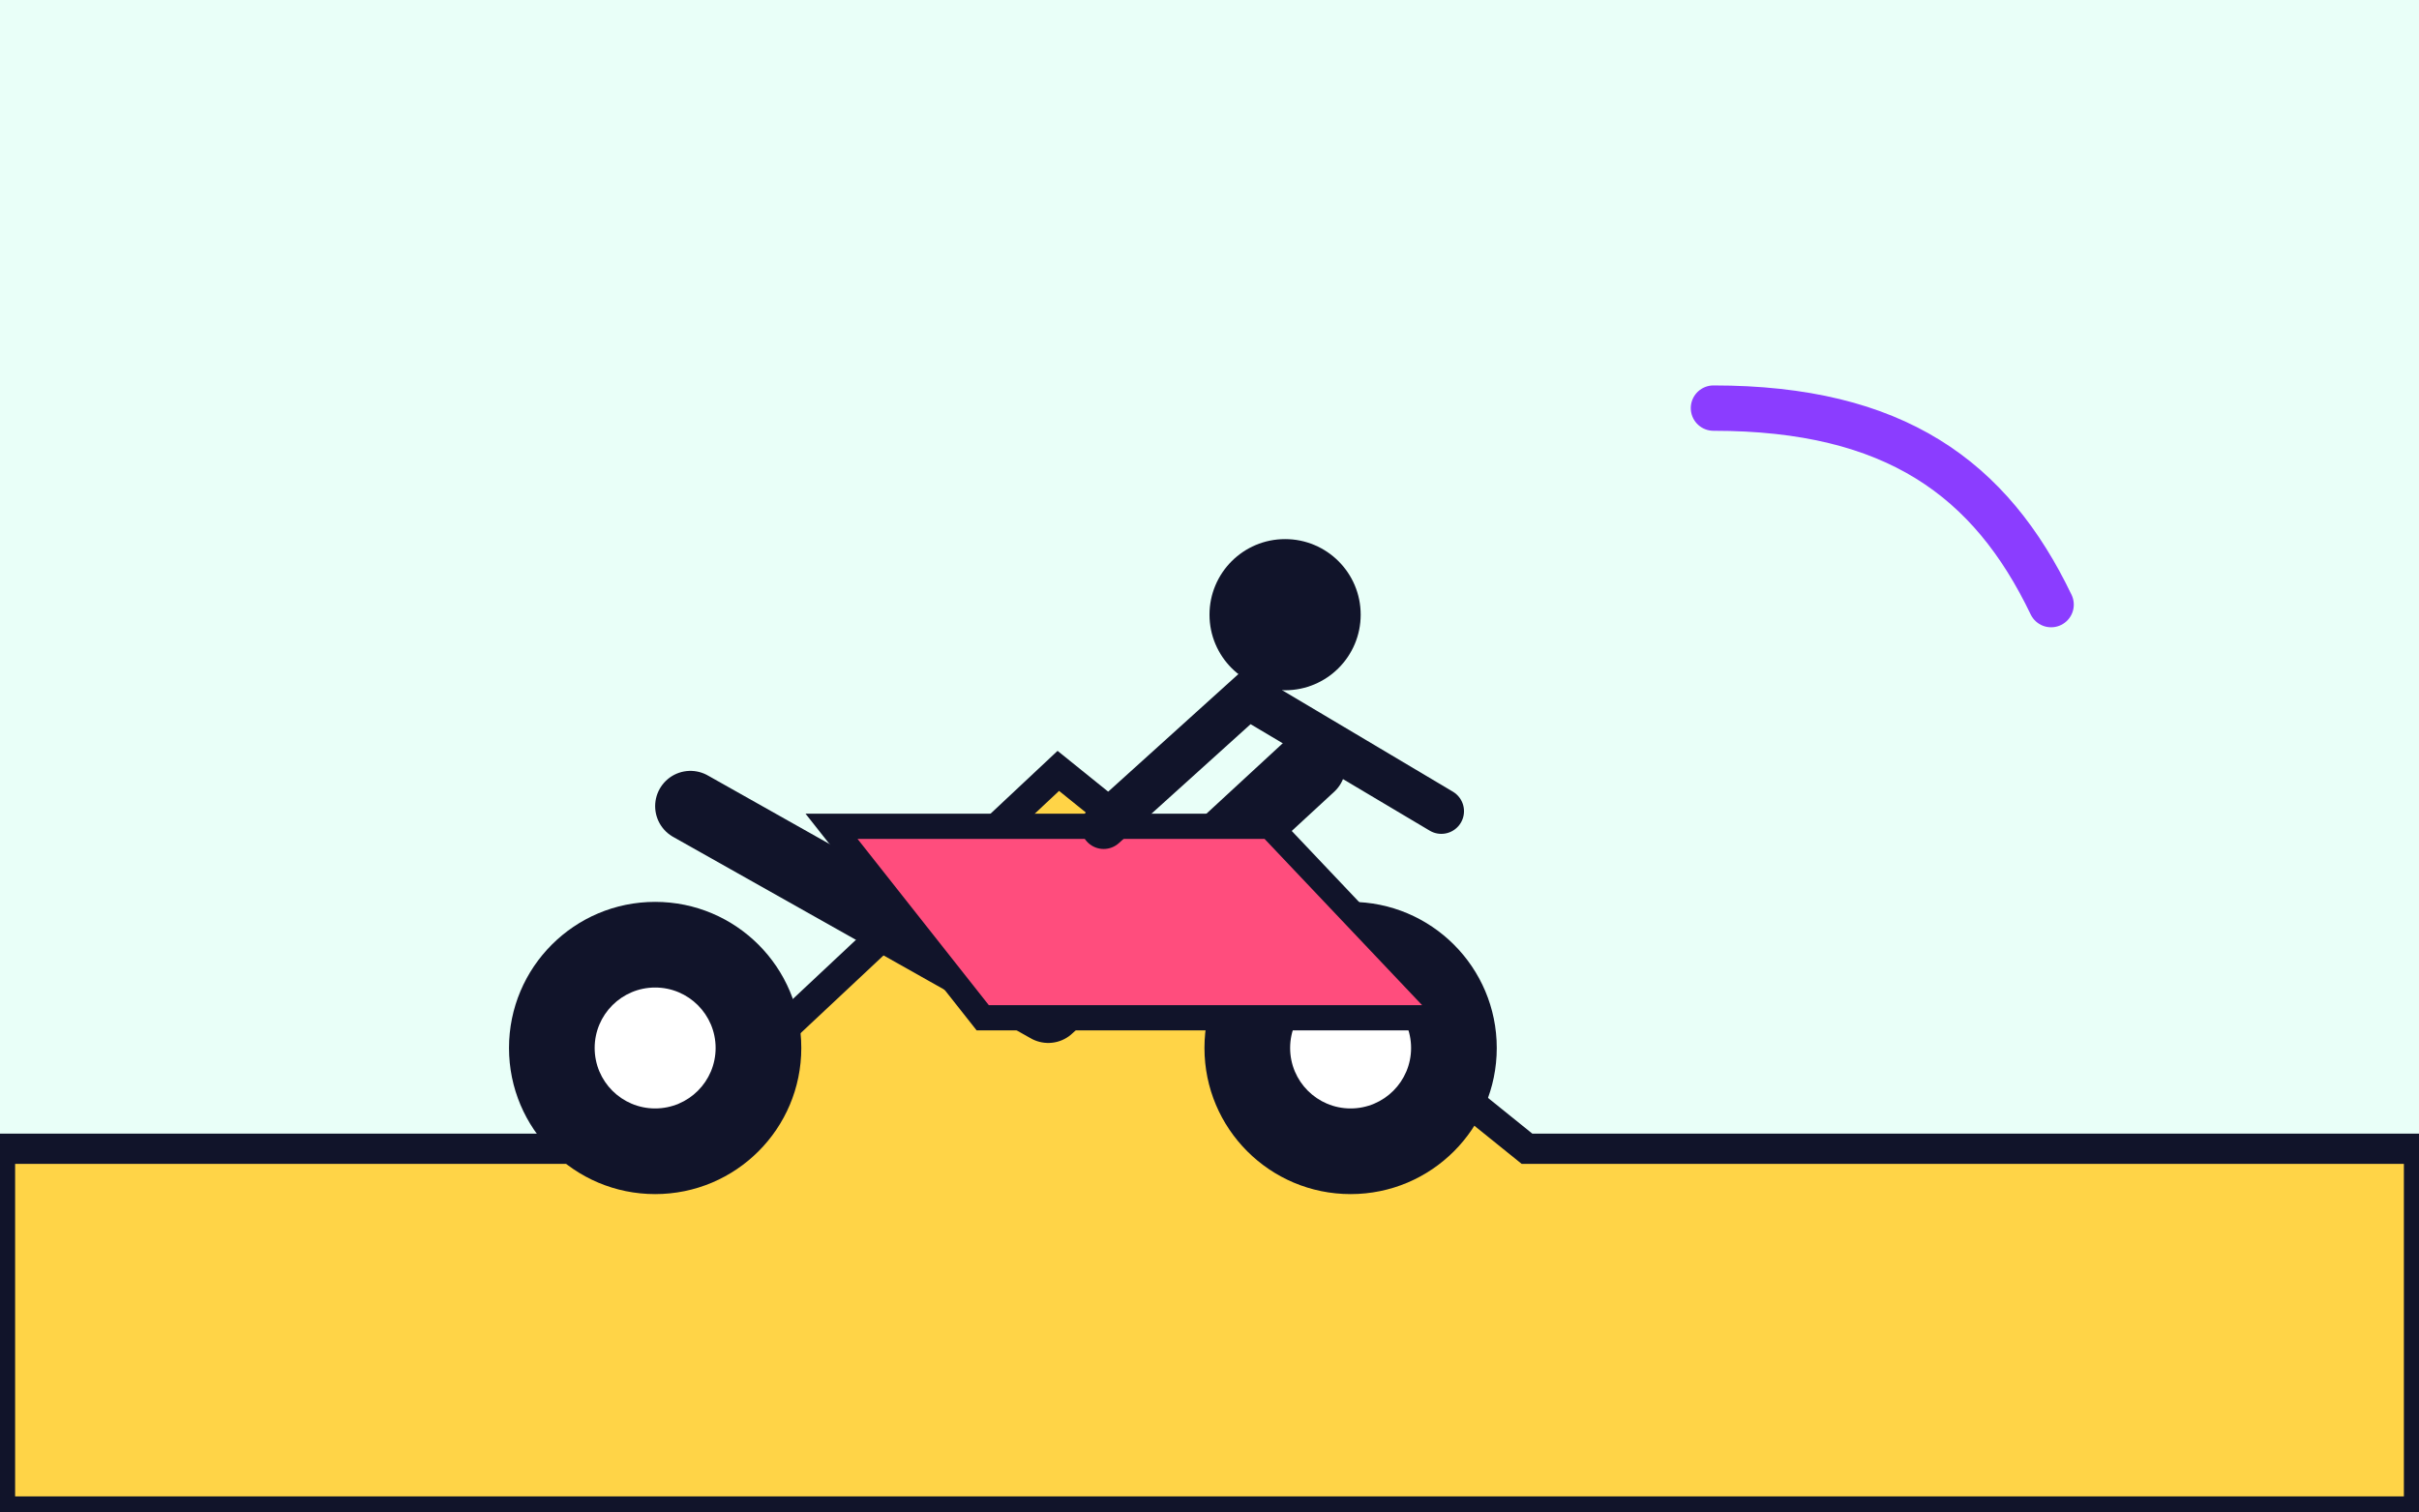
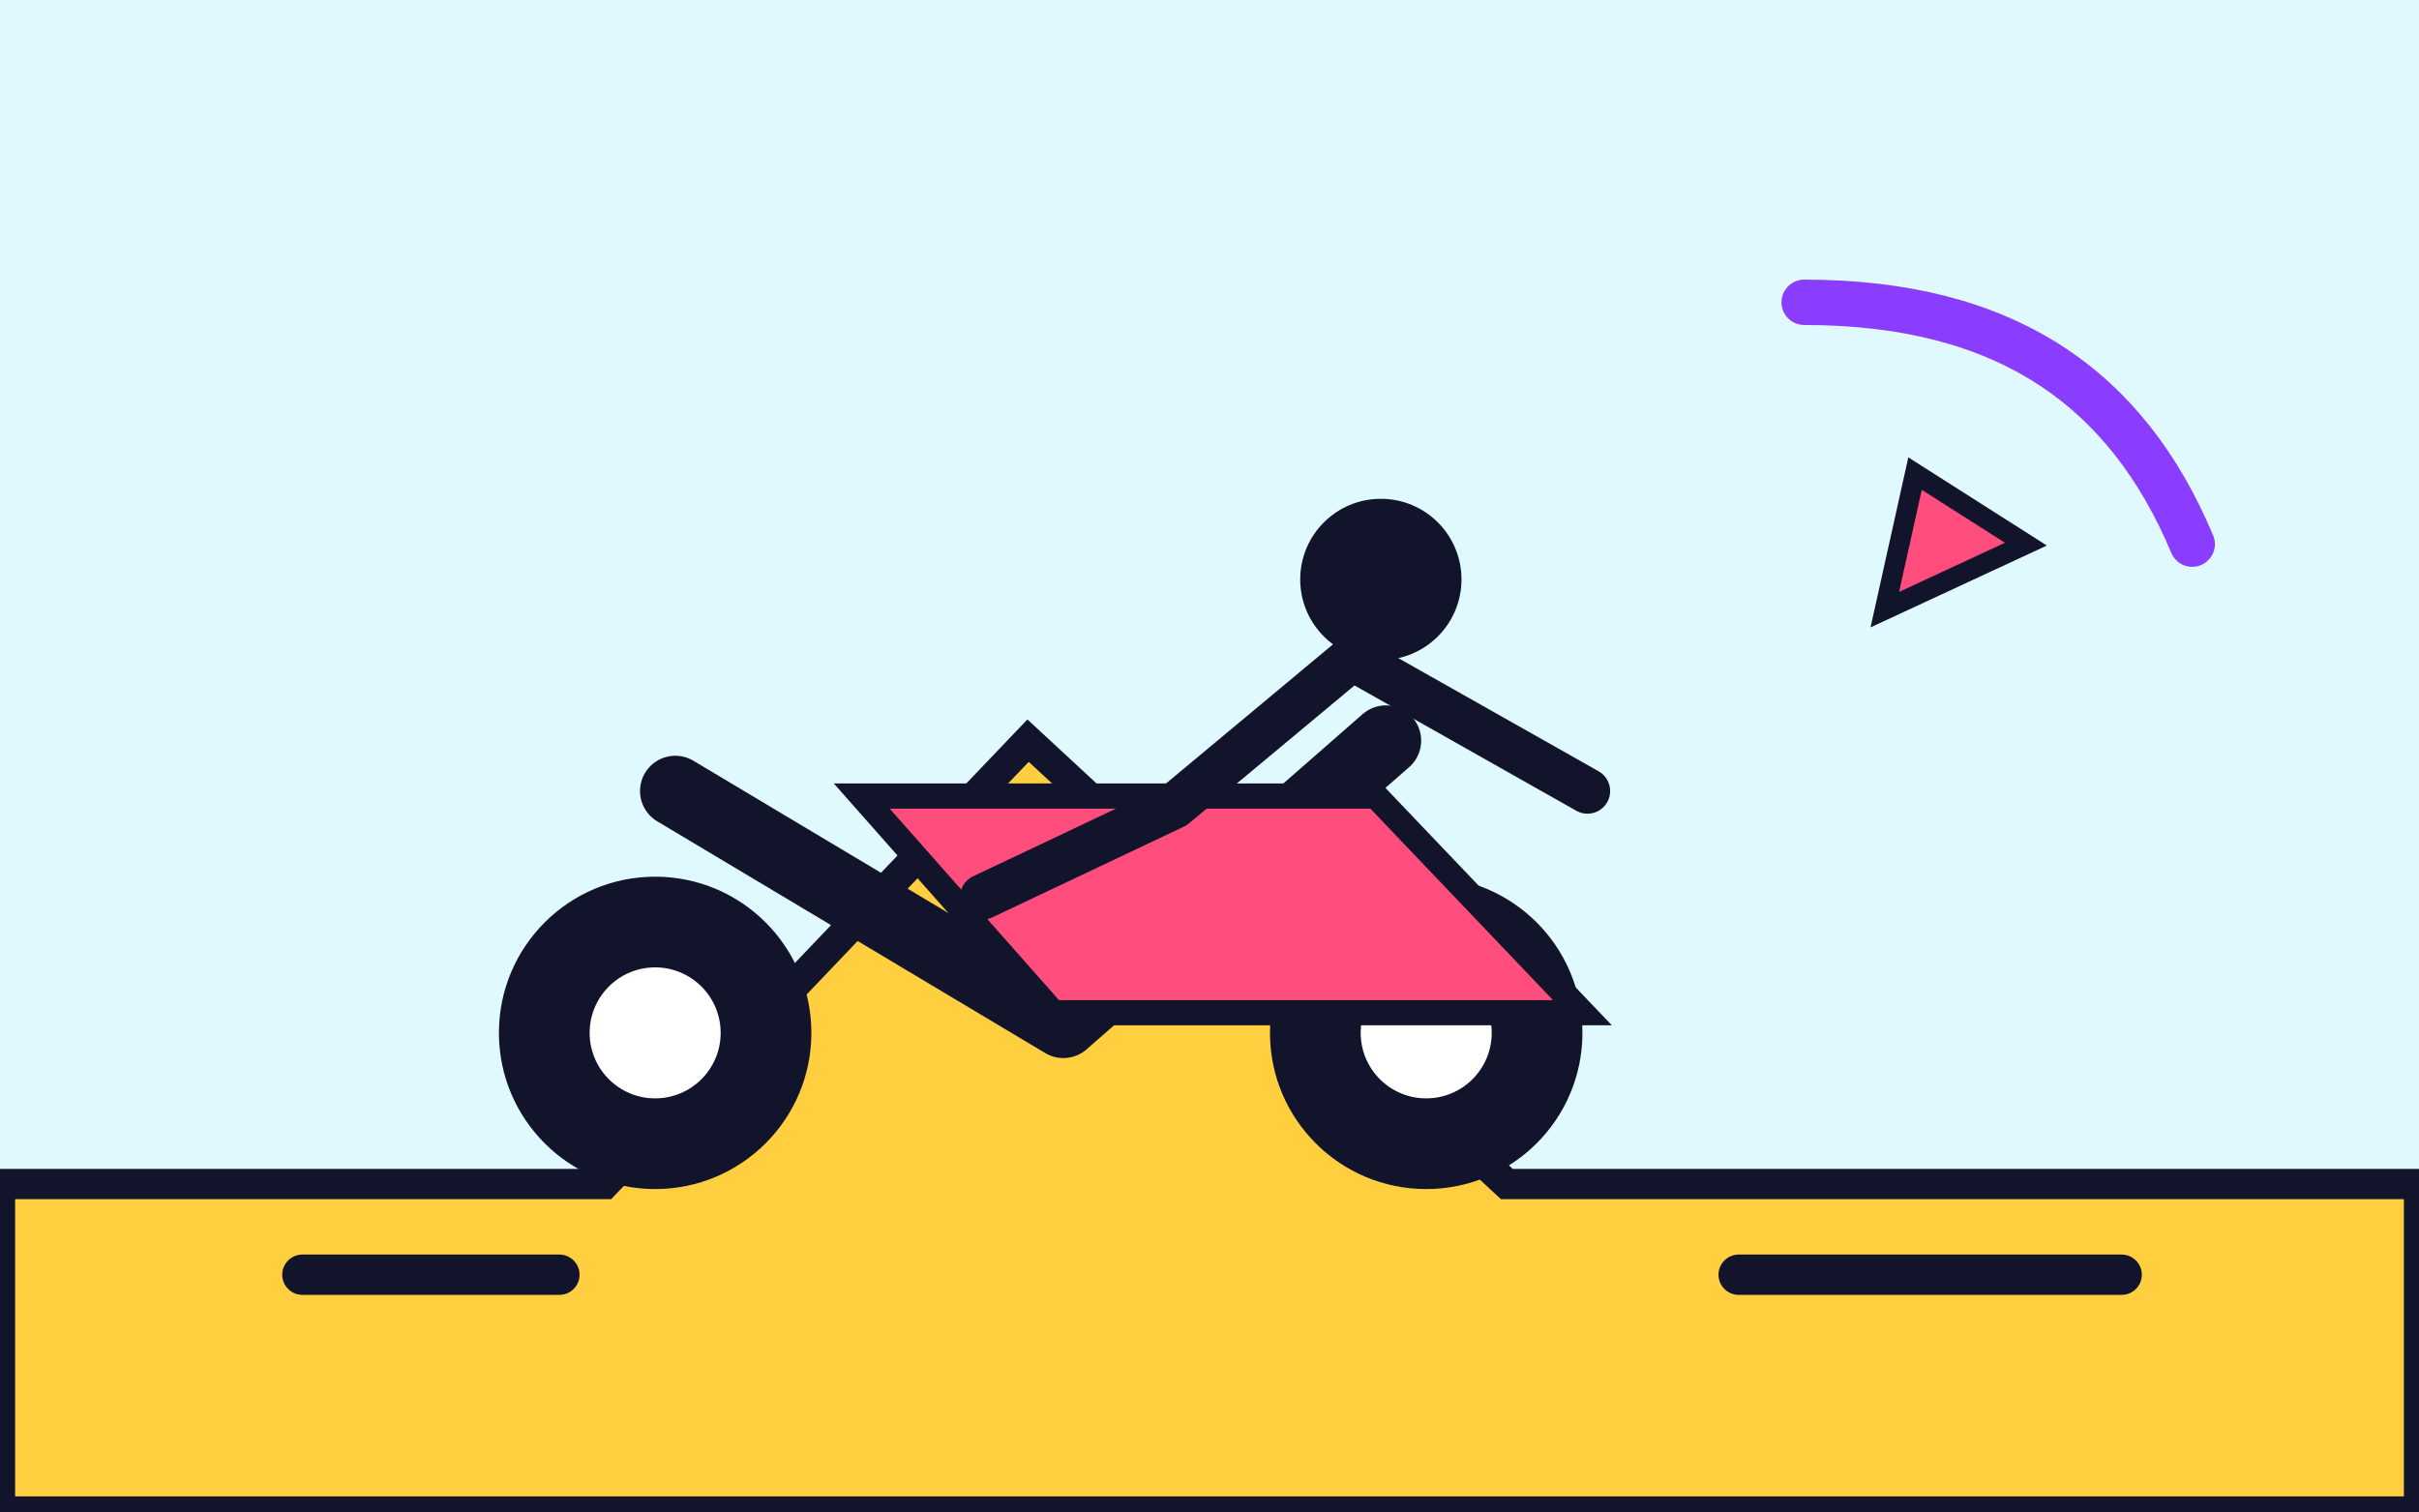
<svg xmlns="http://www.w3.org/2000/svg" viewBox="0 0 960 600" role="img" aria-labelledby="title desc">
-   <rect width="960" height="600" fill="#e9fff8" />
-   <path d="M0 456h260l160-150 186 150h354v144H0z" fill="#ffd447" stroke="#11142a" stroke-width="12" />
-   <path d="M274 320l142 80 104-96" fill="none" stroke="#11142a" stroke-width="28" stroke-linecap="round" stroke-linejoin="round" />
-   <circle cx="260" cy="416" r="58" fill="#11142a" />
-   <circle cx="260" cy="416" r="24" fill="#ffffff" />
-   <circle cx="536" cy="416" r="58" fill="#11142a" />
-   <circle cx="536" cy="416" r="24" fill="#ffffff" />
-   <path d="M330 328h174l72 76H390z" fill="#ff4d7d" stroke="#11142a" stroke-width="10" />
-   <circle cx="510" cy="244" r="30" fill="#11142a" />
-   <path d="M500 272l-62 56M498 278l74 44" stroke="#11142a" stroke-width="18" stroke-linecap="round" />
-   <path d="M680 162c72 0 110 28 134 78" fill="none" stroke="#8b3dff" stroke-width="18" stroke-linecap="round" />
+   <rect width="960" height="600" fill="#dff9ff" />
+   <path d="M0 470h240l168-176 190 176h362v130H0z" fill="#ffcf3f" stroke="#11142a" stroke-width="12" />
+   <path d="M120 506h102M690 506h152" stroke="#11142a" stroke-width="16" stroke-linecap="round" />
+   <path d="M268 314l154 92 128-112" fill="none" stroke="#11142a" stroke-width="28" stroke-linecap="round" stroke-linejoin="round" />
+   <circle cx="260" cy="410" r="62" fill="#11142a" />
+   <circle cx="260" cy="410" r="26" fill="#ffffff" />
+   <circle cx="566" cy="410" r="62" fill="#11142a" />
+   <circle cx="566" cy="410" r="26" fill="#ffffff" />
+   <path d="M342 316h204l82 86H418z" fill="#ff4d7d" stroke="#11142a" stroke-width="10" />
+   <circle cx="548" cy="230" r="32" fill="#11142a" />
+   <path d="M538 260l-72 60M538 262l92 52M466 320l-76 36" stroke="#11142a" stroke-width="18" stroke-linecap="round" />
+   <path d="M716 120c80 0 128 34 154 96" fill="none" stroke="#8b3dff" stroke-width="18" stroke-linecap="round" />
+   <path d="M760 188l44 28-56 26z" fill="#ff4d7d" stroke="#11142a" stroke-width="8" />
</svg>
